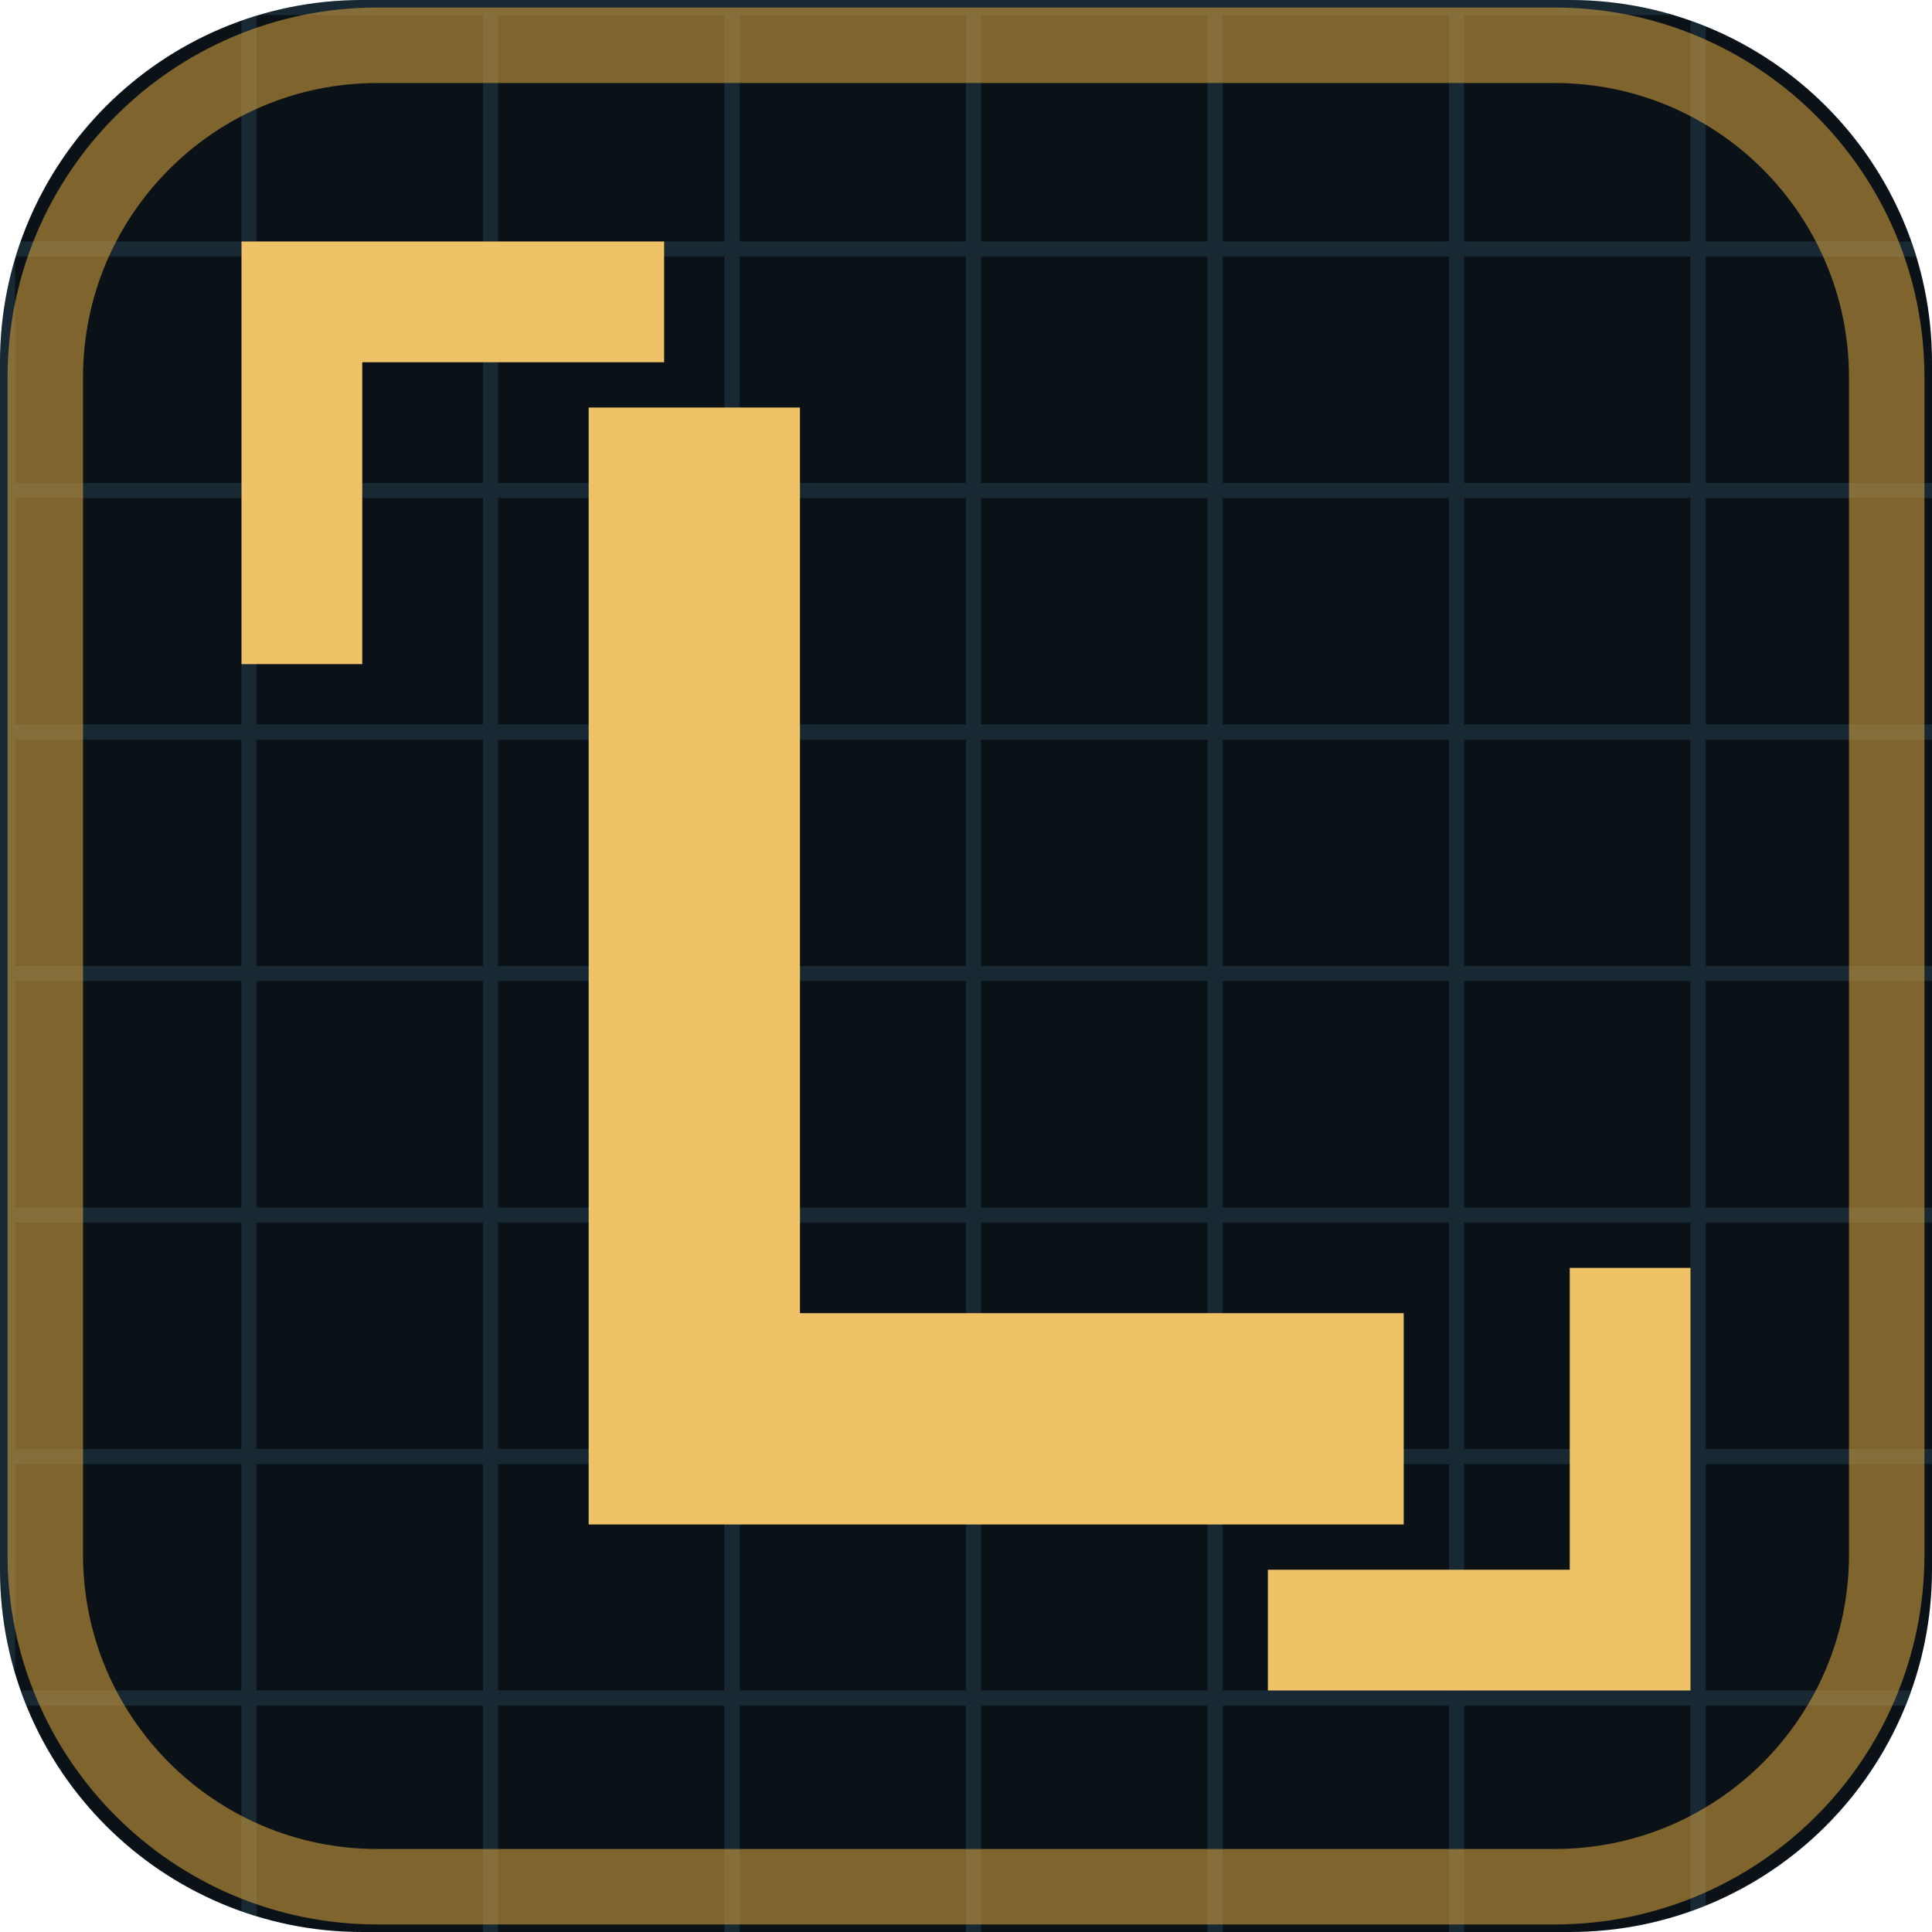
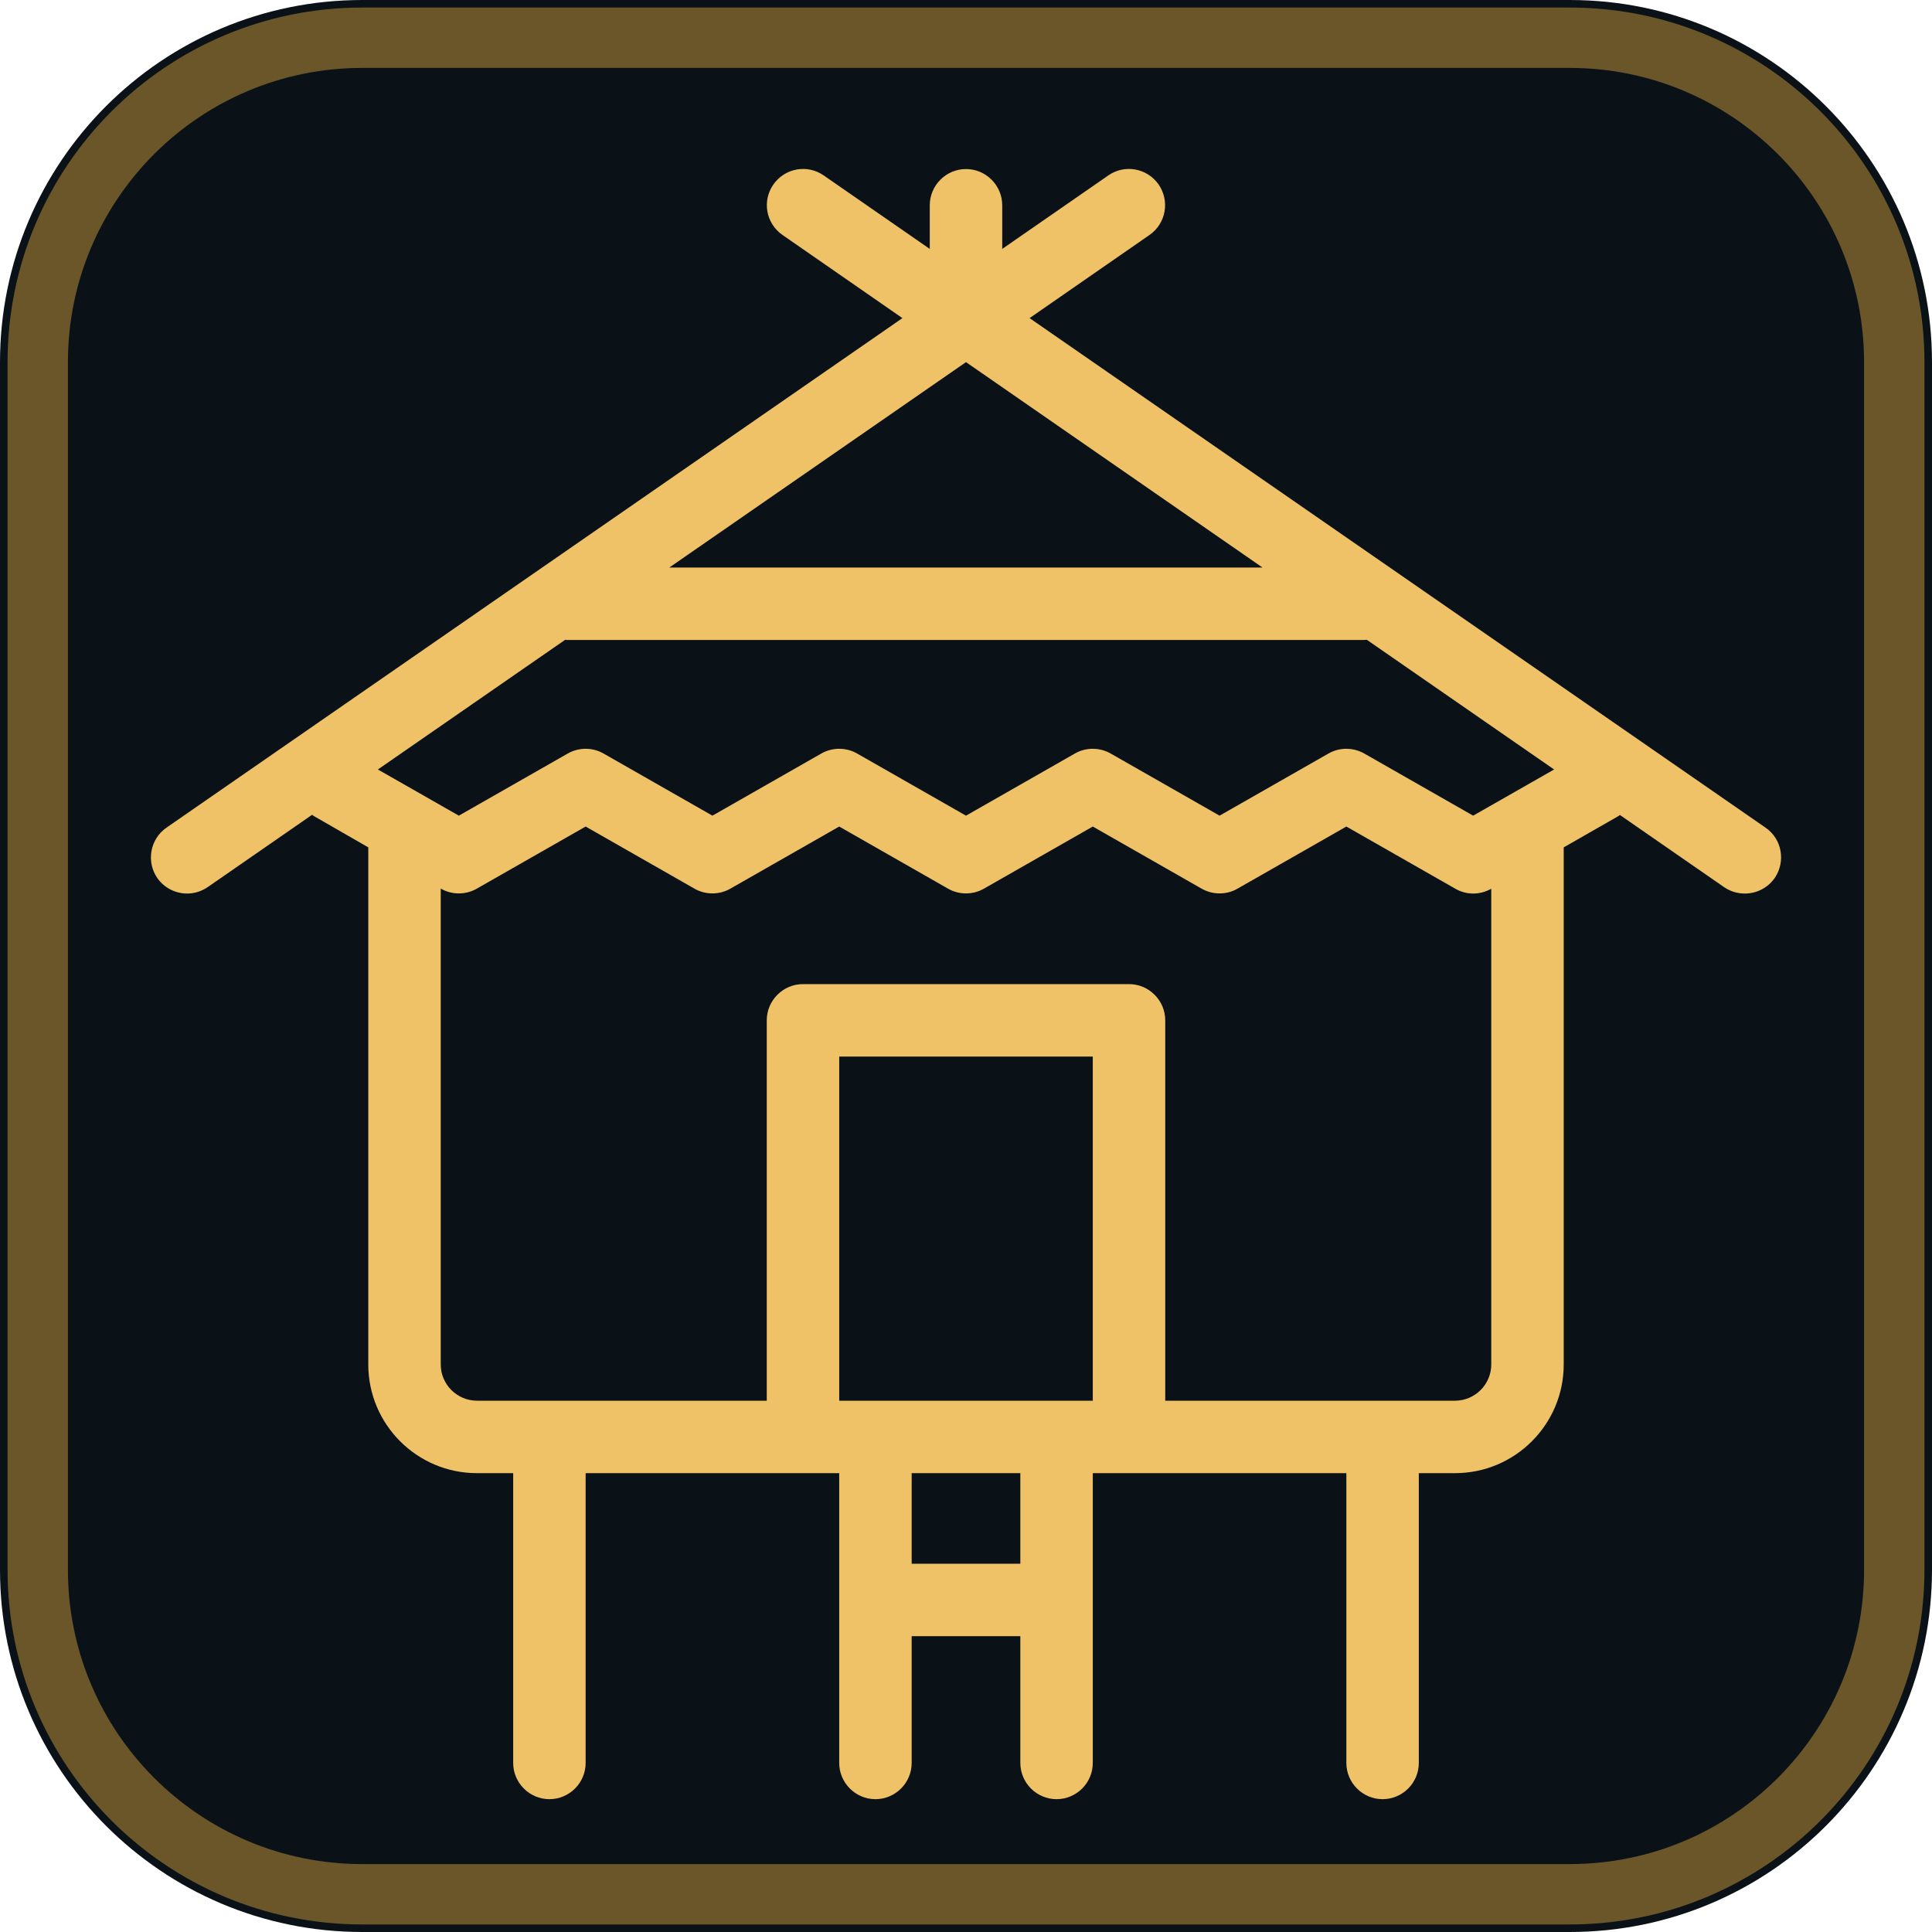
<svg xmlns="http://www.w3.org/2000/svg" viewBox="0 0 64 64" role="img" aria-label="LEA Reviewer">
-   <defs>
-     <pattern id="g" width="8" height="8" patternUnits="userSpaceOnUse">
-       <path d="M8 0H0v8" fill="none" stroke="#6fa8cf" stroke-width="1" opacity=".16" />
-     </pattern>
-   </defs>
  <rect width="64" height="64" rx="12" fill="#0a1218" />
-   <rect width="64" height="64" rx="12" fill="url(#g)" />
-   <rect x="1.5" y="1.5" width="61" height="61" rx="11" fill="none" stroke="#e0a83f" stroke-width="2.5" opacity=".55" />
-   <path d="M10 20V10h10M54 44v10H44" fill="none" stroke="#f0c268" stroke-width="4" stroke-linecap="square" />
-   <path d="M23 17v30h20" fill="none" stroke="#f0c268" stroke-width="7" stroke-linecap="square" stroke-linejoin="miter" />
+   <rect x="1.25" y="1.25" width="61.5" height="61.5" rx="10.75" fill="none" stroke="#e0a83f" stroke-width="2" opacity=".45" />
+   <g transform="translate(2 2.6) scale(0.6)" fill="#f0c268">
+     <path d="M94.14,41.36L53.51,13.23l6.62-4.59c0.91-0.63,1.13-1.87,0.51-2.78c-0.63-0.91-1.87-1.14-2.78-0.51L52,9.41V7       c0-1.1-0.9-2-2-2s-2,0.9-2,2v2.41l-5.86-4.06c-0.91-0.63-2.15-0.4-2.78,0.51c-0.63,0.91-0.4,2.15,0.51,2.78l6.62,4.59L5.86,41.36       c-0.91,0.63-1.13,1.88-0.51,2.78C5.74,44.7,6.37,45,7,45c0.39,0,0.79-0.12,1.14-0.36l5.76-3.99c0.04,0.03,0.07,0.06,0.11,0.08       L17,42.45V71c0,3.31,2.69,6,6,6h2v16c0,1.1,0.9,2,2,2s2-0.9,2-2V77h12h2v16c0,1.1,0.9,2,2,2s2-0.9,2-2v-7h6v7c0,1.1,0.9,2,2,2       s2-0.9,2-2V77h2h12v16c0,1.1,0.9,2,2,2s2-0.9,2-2V77h2c3.31,0,6-2.69,6-6V42.45l2.99-1.71c0.04-0.02,0.07-0.05,0.11-0.08       l5.76,3.99C92.21,44.89,92.61,45,93,45c0.63,0,1.26-0.3,1.65-0.86C95.27,43.23,95.05,41.98,94.14,41.36z M66.37,27H33.62L50,15.66       L66.37,27z M53,82h-6v-5h6V82z M55,73H45h-2V54h14v19H55z M79,71c0,1.1-0.9,2-2,2H61V52c0-1.1-0.9-2-2-2H41c-1.1,0-2,0.9-2,2v21H23       c-1.1,0-2-0.9-2-2V44.73h0.01c0.61,0.35,1.37,0.35,1.98,0L29,41.3l6.01,3.43c0.61,0.35,1.37,0.35,1.98,0L43,41.3l6.01,3.43       c0.61,0.35,1.37,0.35,1.98,0L57,41.3l6.01,3.43c0.62,0.35,1.37,0.35,1.98,0L71,41.3l6.01,3.43C77.32,44.91,77.66,45,78,45       s0.68-0.09,0.99-0.26H79V71z M78,40.7l-6.01-3.43c-0.62-0.35-1.37-0.35-1.98,0L64,40.7l-6.01-3.43c-0.62-0.35-1.37-0.35-1.98,0       L50,40.7l-6.01-3.43c-0.61-0.35-1.37-0.35-1.98,0L36,40.7l-6.01-3.43c-0.61-0.35-1.37-0.35-1.98,0L22,40.7l-4.47-2.55l10.34-7.16       c0.04,0,0.09,0.01,0.13,0.01h44c0.05,0,0.09-0.01,0.13-0.01l10.34,7.16L78,40.7z" />
+   </g>
</svg>
